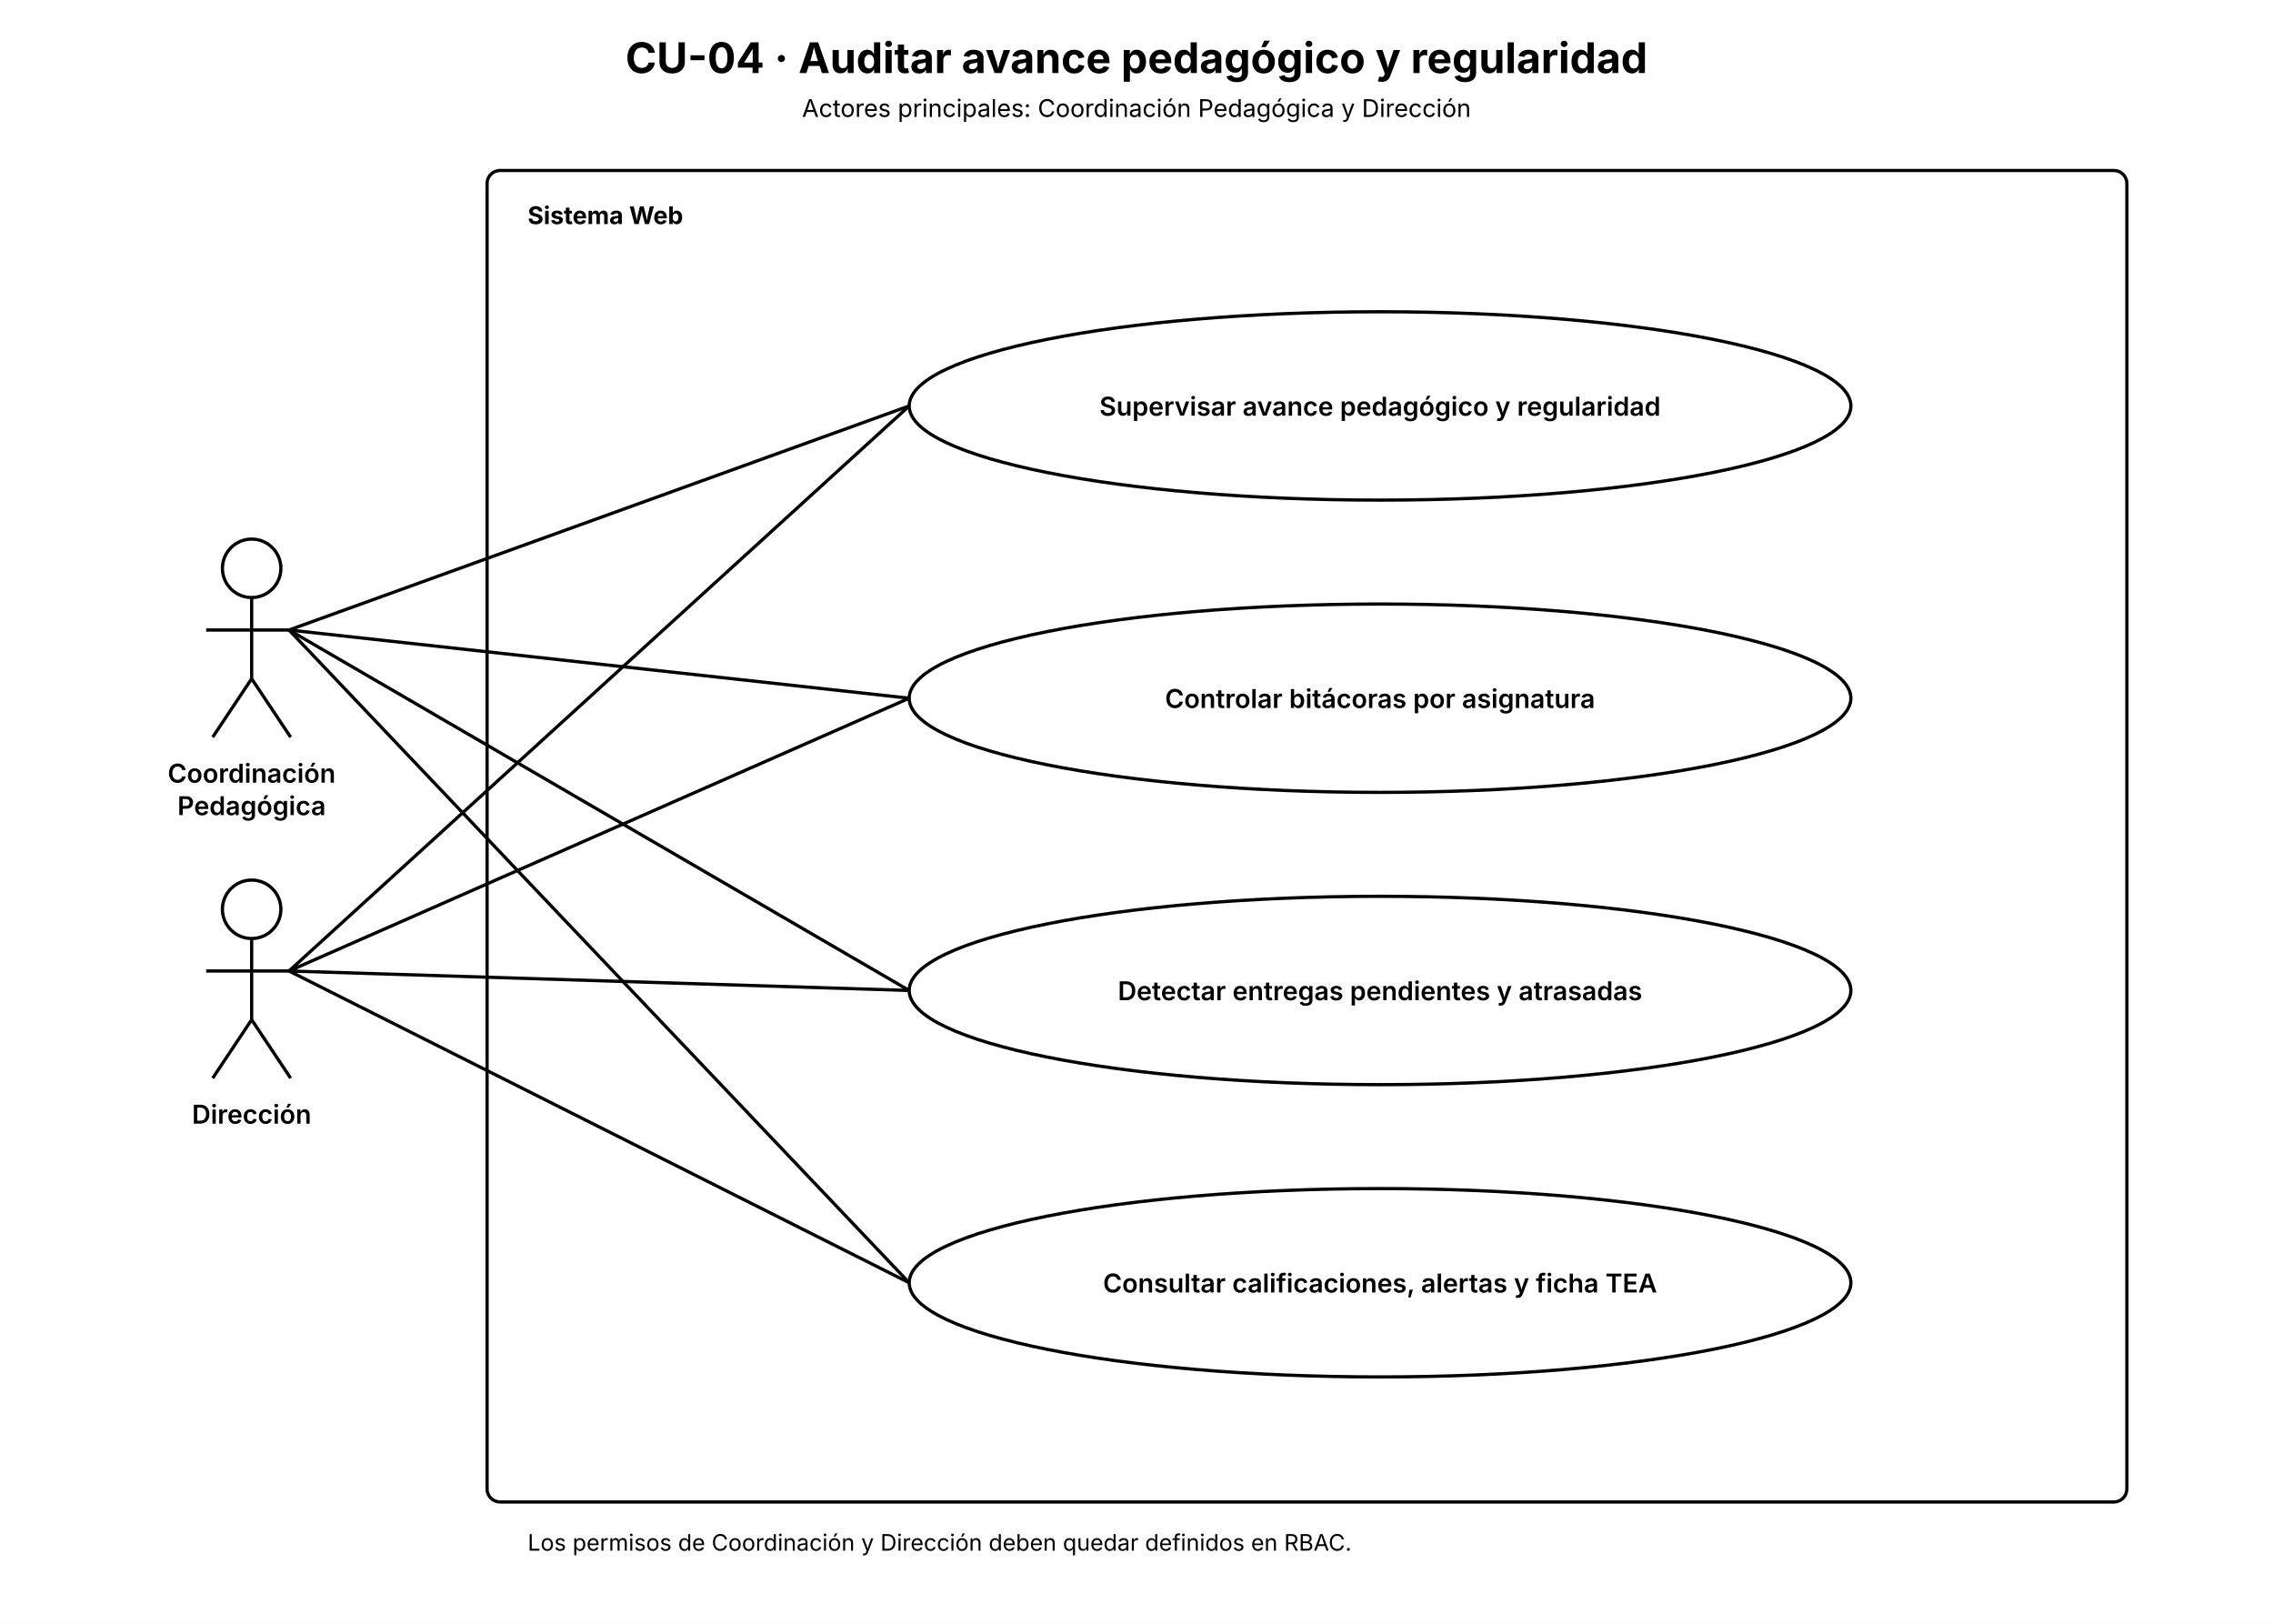
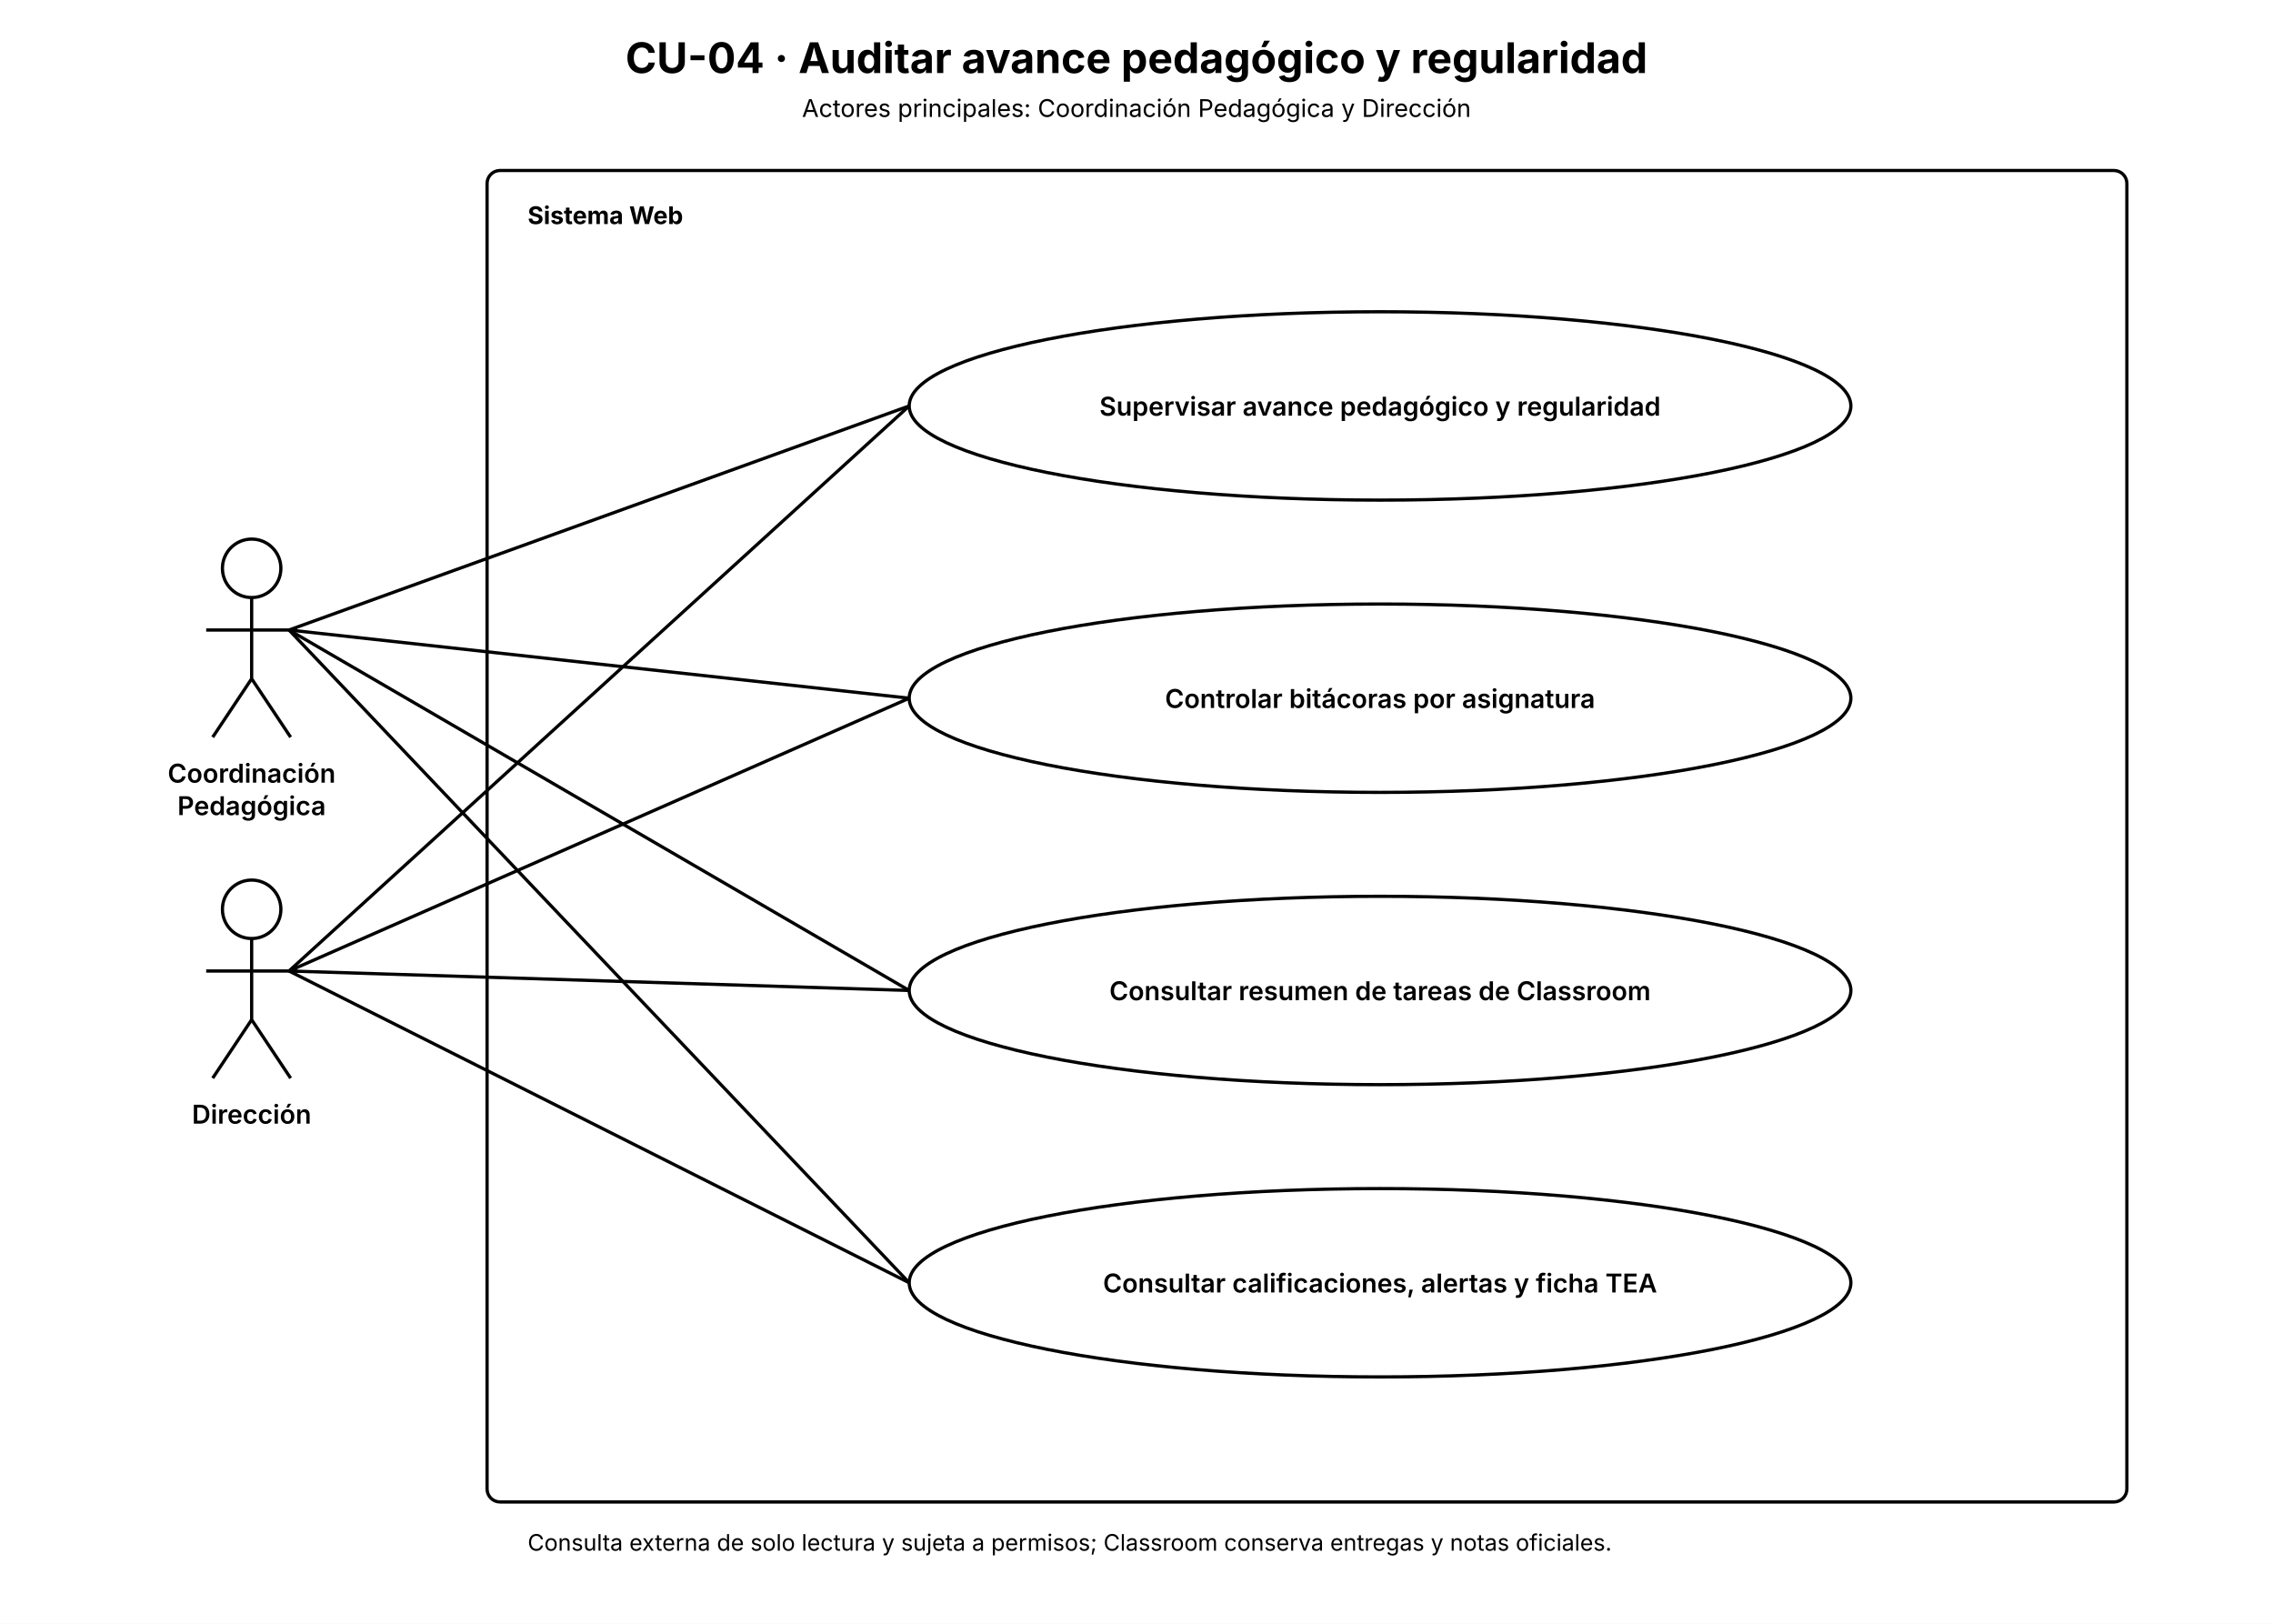
<svg xmlns="http://www.w3.org/2000/svg" width="1400" height="1000" viewBox="0 0 1400 1000" role="img" aria-labelledby="title desc">
  <defs>
    <style>text{font-family:Inter,Arial,sans-serif;fill:#000}.heading{font-size:26px;font-weight:700}.subheading{font-size:15px}.system,.usecase,.maincase{fill:#fff;stroke:#000;stroke-width:2}.label{font-size:16px;font-weight:600;text-anchor:middle}.actor-line{fill:none;stroke:#000;stroke-width:2}.actor-name{font-size:16px;font-weight:600;text-anchor:middle}.note{font-size:14px}</style>
  </defs>
  <rect width="1400" height="1000" fill="#fff" />
  <text class="heading" x="700" y="45" text-anchor="middle">CU-04 · Auditar avance pedagógico y regularidad</text>
  <text class="subheading" x="700" y="72" text-anchor="middle">Actores principales: Coordinación Pedagógica y Dirección</text>
  <rect class="system" x="300" y="105" width="1010" height="820" rx="8" />
  <text x="325" y="138" font-size="15" font-weight="700">Sistema Web</text>
  <g class="actor-line">
    <path d="M178 388L560 250" />
    <path d="M178 388L560 430" />
    <path d="M178 388L560 610" />
    <path d="M178 388L560 790" />
    <path d="M178 598L560 250" />
    <path d="M178 598L560 430" />
    <path d="M178 598L560 610" />
    <path d="M178 598L560 790" />
  </g>
  <g>
    <ellipse class="usecase maincase" cx="850" cy="250" rx="290" ry="58" />
    <text class="label" x="850" y="256">Supervisar avance pedagógico y regularidad</text>
    <ellipse class="usecase" cx="850" cy="430" rx="290" ry="58" />
    <text class="label" x="850" y="436">Controlar bitácoras por asignatura</text>
    <ellipse class="usecase" cx="850" cy="610" rx="290" ry="58" />
-     <text class="label" x="850" y="616">Detectar entregas pendientes y atrasadas</text>
+     <text class="label" x="850" y="616">Consultar resumen de tareas de Classroom</text>
    <ellipse class="usecase" cx="850" cy="790" rx="290" ry="58" />
    <text class="label" x="850" y="796">Consultar calificaciones, alertas y ficha TEA</text>
  </g>
  <g transform="translate(155 350)">
    <circle class="actor-line" cx="0" cy="0" r="18" />
    <path class="actor-line" d="M0 18V68M-28 38H28M0 68L-24 104M0 68L24 104" />
    <text class="actor-name" x="0" y="132">Coordinación</text>
    <text class="actor-name" x="0" y="152">Pedagógica</text>
  </g>
  <g transform="translate(155 560)">
    <circle class="actor-line" cx="0" cy="0" r="18" />
    <path class="actor-line" d="M0 18V68M-28 38H28M0 68L-24 104M0 68L24 104" />
    <text class="actor-name" x="0" y="132">Dirección</text>
  </g>
-   <text class="note" x="325" y="955">Los permisos de Coordinación y Dirección deben quedar definidos en RBAC.</text>
+   <text class="note" x="325" y="955">Consulta externa de solo lectura y sujeta a permisos; Classroom conserva entregas y notas oficiales.</text>
</svg>
